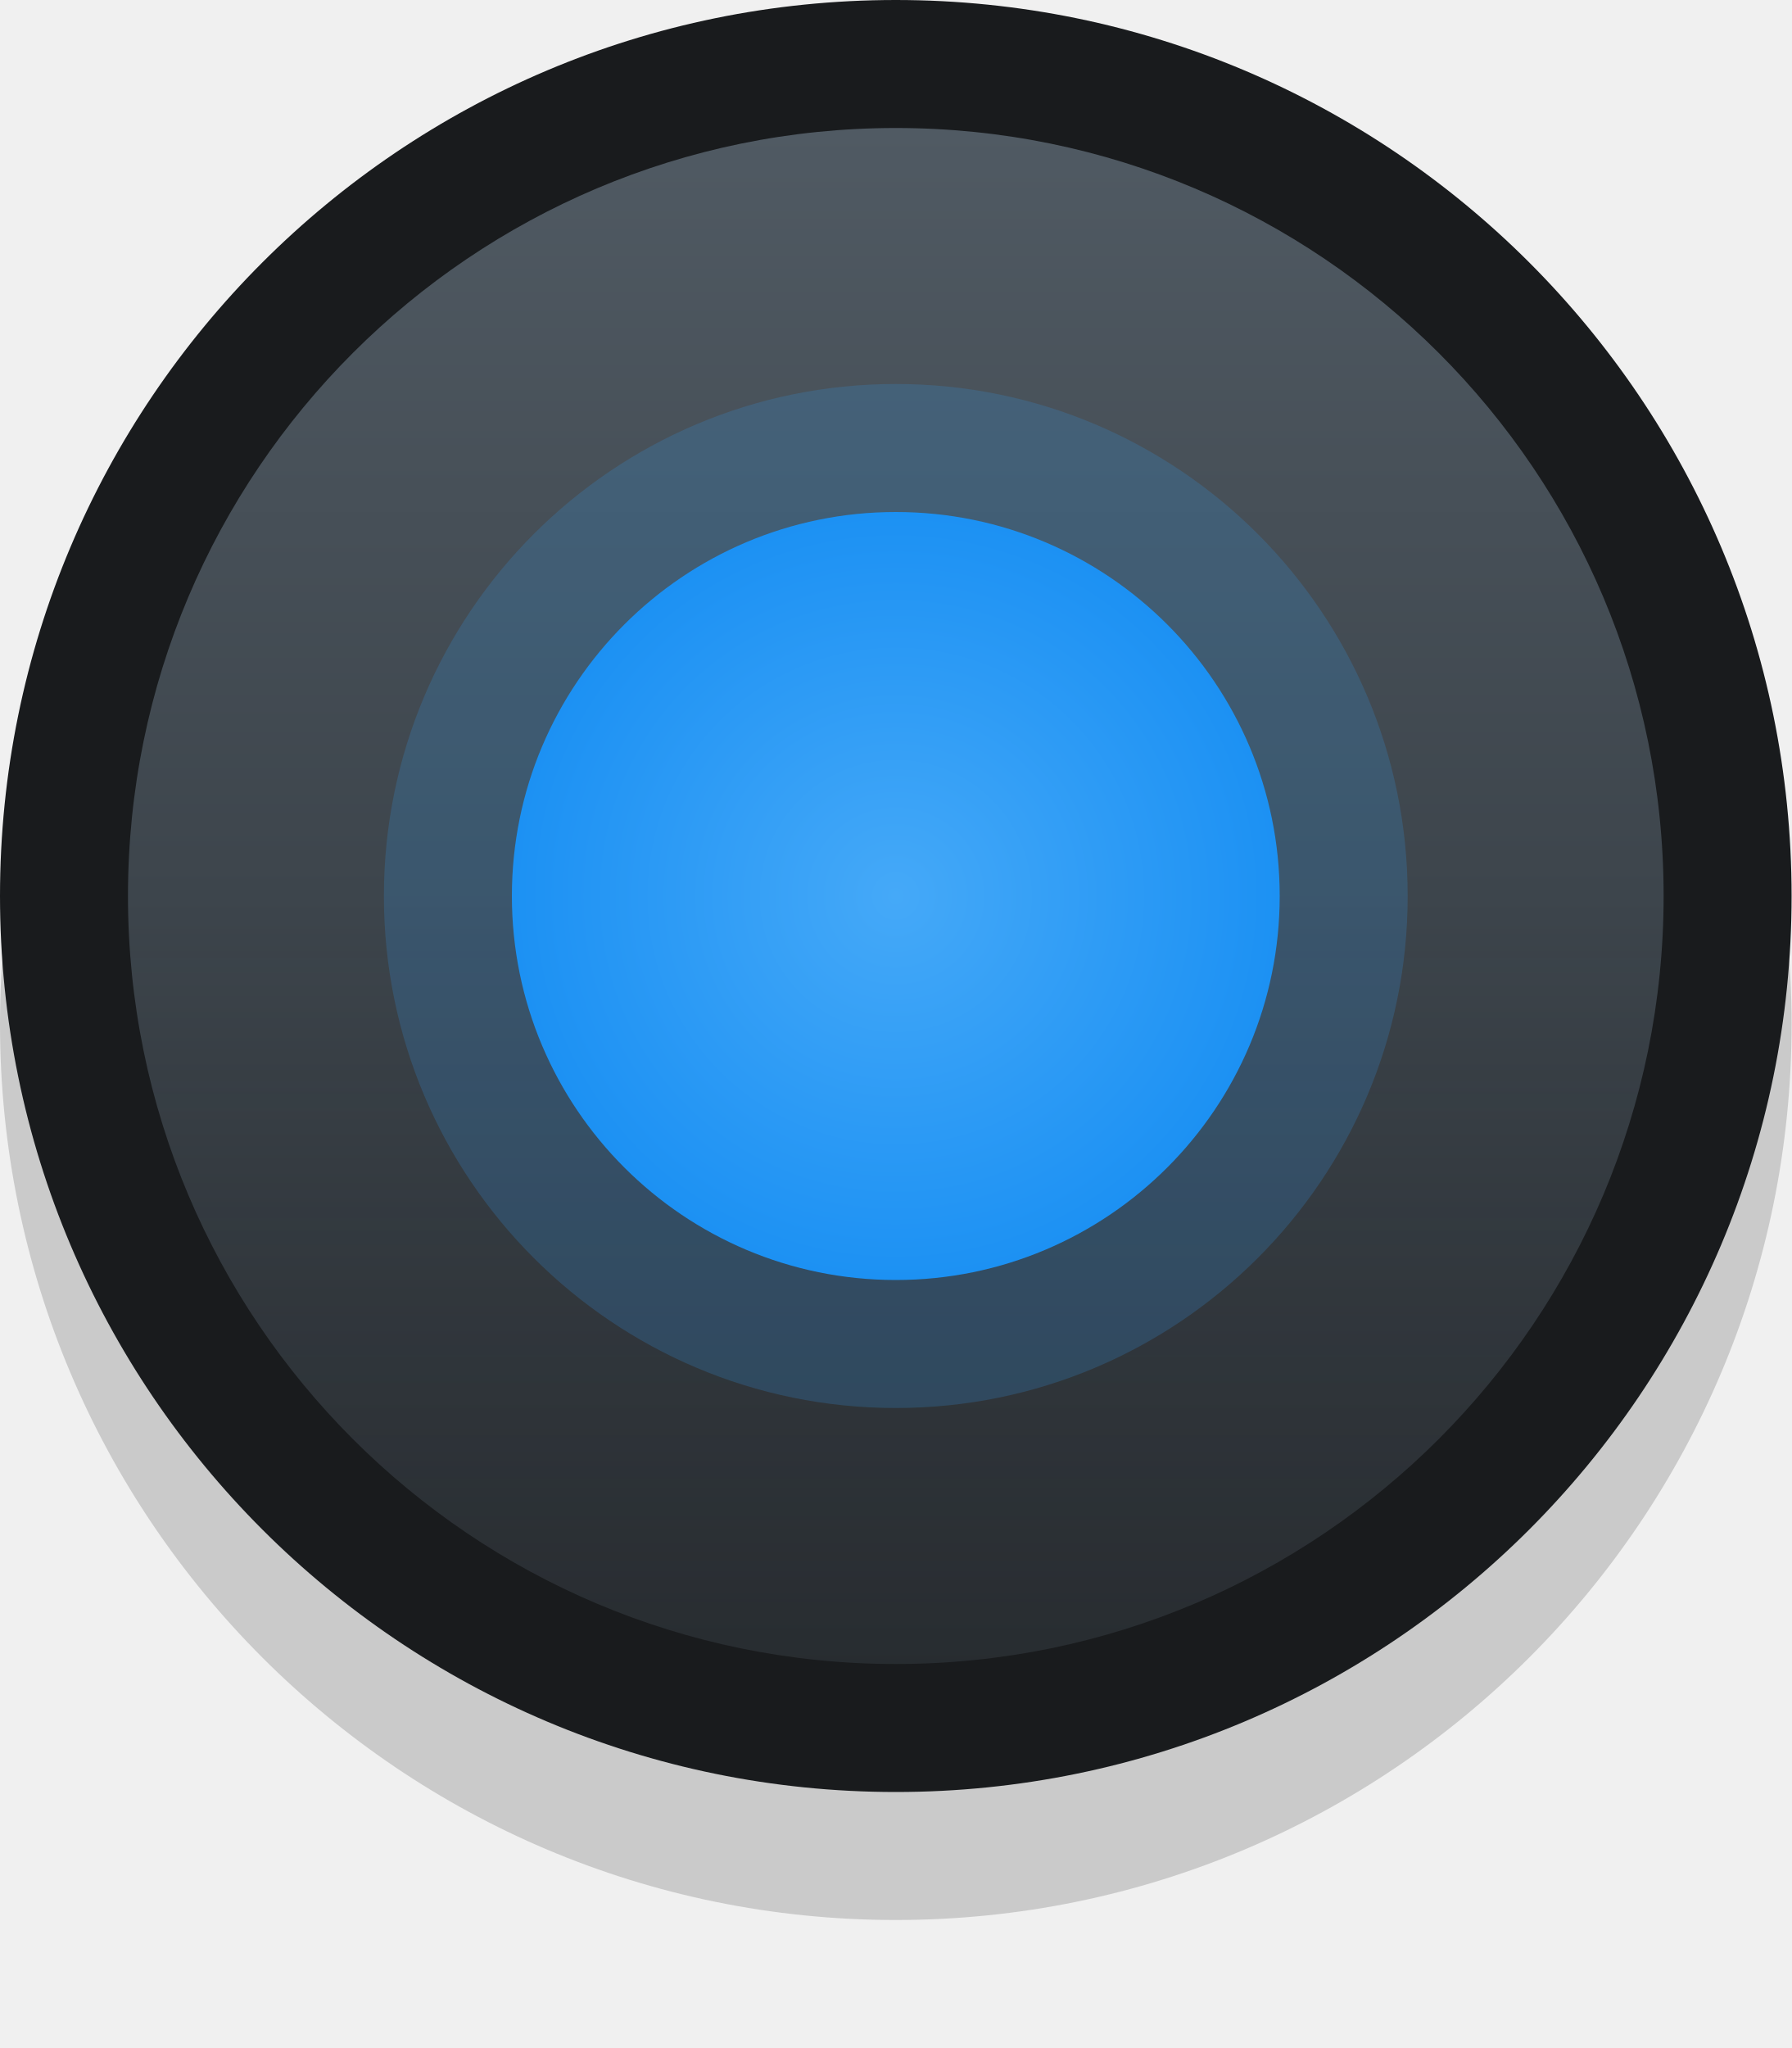
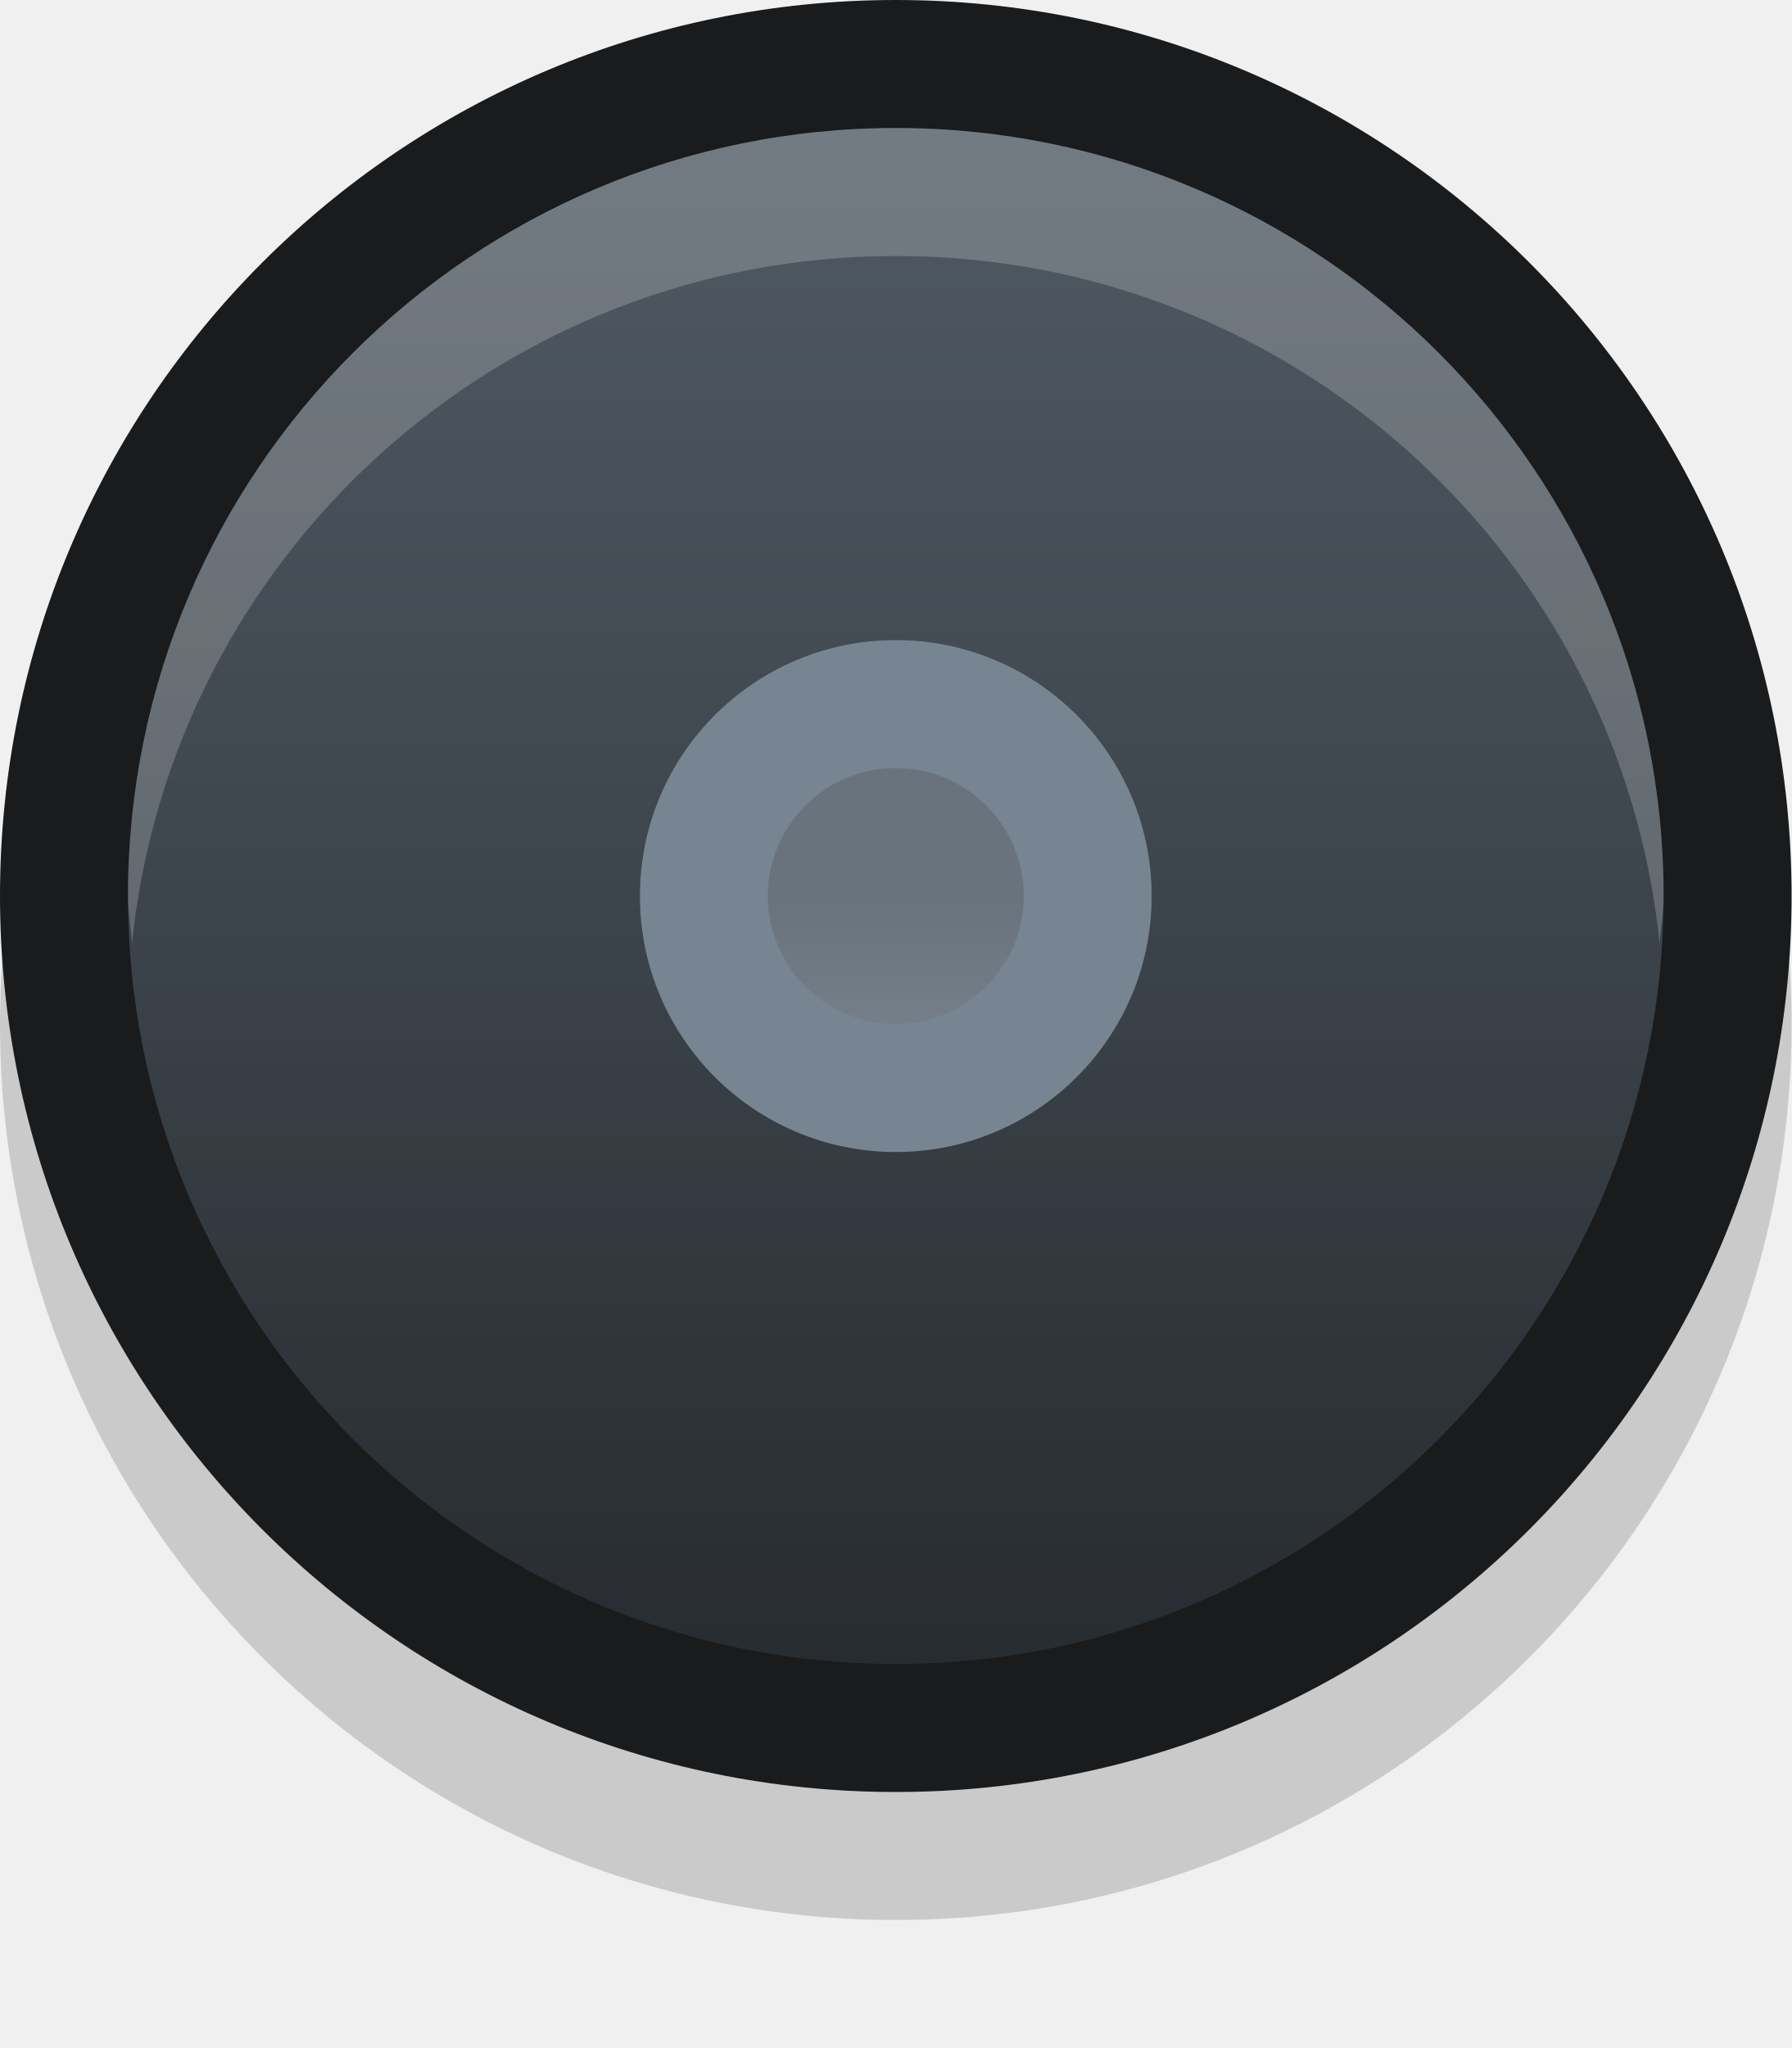
<svg xmlns="http://www.w3.org/2000/svg" xmlns:xlink="http://www.w3.org/1999/xlink" width="14" height="16" id="svg2985" version="1.1">
  <defs id="defs2987">
-     <linearGradient id="linearGradient3771">
-       <stop style="stop-color:#98c4e8;stop-opacity:1" offset="0" id="stop3773" />
-       <stop style="stop-color:#2979bb;stop-opacity:1" offset="1" id="stop3776" />
-     </linearGradient>
    <linearGradient id="linearGradient3814">
-       <stop style="stop-color:#191b1d;stop-opacity:1;" offset="0" id="stop3816" />
-       <stop style="stop-color:#191b1d;stop-opacity:1;" offset="1" id="stop3818" />
+       <stop style="stop-color:#64676c;stop-opacity:1;" offset="0" id="stop3816" />
+       <stop style="stop-color:#aeb0b4;stop-opacity:1;" offset="1" id="stop3818" />
    </linearGradient>
    <linearGradient id="linearGradient3806">
-       <stop style="stop-color:#4594d6;stop-opacity:1" offset="0" id="stop3808" />
-       <stop style="stop-color:#2978ba;stop-opacity:1" offset="1" id="stop3810" />
+       <stop style="stop-color:#4c4c4c;stop-opacity:0.513;" offset="0" id="stop3808" />
+       <stop style="stop-color:#000000;stop-opacity:0.592;" offset="1" id="stop3810" />
    </linearGradient>
    <linearGradient id="linearGradient3773">
-       <stop style="stop-color:#505a63;stop-opacity:1;" offset="0" id="stop3775" />
-       <stop id="stop3769" offset="0.5" style="stop-color:#3d454c;stop-opacity:1;" />
-       <stop style="stop-color:#2c3136;stop-opacity:0.78;" offset="1" id="stop3777" />
+       <stop style="stop-color:#fafafa;stop-opacity:1;" offset="0" id="stop3775" />
+       <stop id="stop3769" offset="0.5" style="stop-color:#f4f4f6;stop-opacity:1;" />
+       <stop style="stop-color:#dcdce0;stop-opacity:1;" offset="1" id="stop3777" />
    </linearGradient>
-     <linearGradient xlink:href="#linearGradient3773" id="linearGradient3779" x1="9" y1="2" x2="9" y2="14" gradientUnits="userSpaceOnUse" />
-     <linearGradient xlink:href="#linearGradient3806" id="linearGradient3812" x1="6" y1="8" x2="10" y2="8" gradientUnits="userSpaceOnUse" />
-     <linearGradient xlink:href="#linearGradient3814" id="linearGradient3820" x1="8" y1="15" x2="8" y2="1" gradientUnits="userSpaceOnUse" />
-     <linearGradient xlink:href="#linearGradient3771" id="linearGradient3778" x1="8" y1="11" x2="8" y2="5" gradientUnits="userSpaceOnUse" />
-     <radialGradient xlink:href="#linearGradient3806-2" id="radialGradient4009" cx="8" cy="8" fx="8" fy="8" r="3" gradientUnits="userSpaceOnUse" />
+     <linearGradient xlink:href="#linearGradient3773-5" id="linearGradient3779" x1="9" y1="2" x2="9" y2="14" gradientUnits="userSpaceOnUse" />
+     <linearGradient xlink:href="#linearGradient3806" id="linearGradient3812" x1="8" y1="10" x2="8" y2="8" gradientUnits="userSpaceOnUse" />
+     <linearGradient xlink:href="#linearGradient3814-7" id="linearGradient3820" x1="8" y1="15" x2="8" y2="1" gradientUnits="userSpaceOnUse" />
+     <linearGradient xlink:href="#linearGradient3806-2" id="linearGradient3812-2" x1="8" y1="10" x2="8" y2="7" gradientUnits="userSpaceOnUse" />
    <linearGradient id="linearGradient3806-2">
-       <stop style="stop-color:#45a9f8;stop-opacity:1;" offset="0" id="stop3808-1" />
-       <stop style="stop-color:#1c91f3;stop-opacity:1;" offset="1" id="stop3810-0" />
+       <stop style="stop-color:#37404b;stop-opacity:0.616;" offset="0" id="stop3808-8" />
+       <stop style="stop-color:#161a1e;stop-opacity:0.441;" offset="1" id="stop3810-0" />
    </linearGradient>
-     <linearGradient y2="5" x2="8" y1="11" x1="8" gradientUnits="userSpaceOnUse" id="linearGradient3990" xlink:href="#linearGradient3806-2-7" />
-     <linearGradient id="linearGradient3806-2-7">
-       <stop style="stop-color:#338ad1;stop-opacity:1;" offset="0" id="stop3808-1-0" />
-       <stop style="stop-color:#3389d1;stop-opacity:1;" offset="1" id="stop3810-0-4" />
+     <linearGradient xlink:href="#linearGradient3773-5" id="linearGradient3779-6" x1="9" y1="2" x2="9" y2="14" gradientUnits="userSpaceOnUse" />
+     <linearGradient id="linearGradient3773-5">
+       <stop style="stop-color:#505a63;stop-opacity:1;" offset="0" id="stop3775-7" />
+       <stop id="stop3769-1" offset="0.5" style="stop-color:#3d454c;stop-opacity:1;" />
+       <stop style="stop-color:#2c3136;stop-opacity:0.78;" offset="1" id="stop3777-2" />
    </linearGradient>
-     <linearGradient y2="5" x2="8" y1="11" x1="8" gradientUnits="userSpaceOnUse" id="linearGradient4031" xlink:href="#linearGradient3806-2-7" />
+     <linearGradient xlink:href="#linearGradient3814-7" id="linearGradient3820-0" x1="8" y1="15" x2="8" y2="1" gradientUnits="userSpaceOnUse" />
+     <linearGradient id="linearGradient3814-7">
+       <stop style="stop-color:#191b1d;stop-opacity:1;" offset="0" id="stop3816-6" />
+       <stop style="stop-color:#191b1d;stop-opacity:1;" offset="1" id="stop3818-0" />
+     </linearGradient>
  </defs>
  <g id="layer1">
-     <path style="fill:#000000;fill-opacity:0.159" id="path3774" d="M 15,9 A 7,7 0 1 1 1,9 7,7 0 1 1 15,9 z" transform="translate(-1,-1)" />
-     <path style="fill:url(#linearGradient3820);fill-opacity:1" id="path3769" d="M 15,8 A 7,7 0 1 1 1,8 7,7 0 1 1 15,8 z" transform="translate(-1,-1)" />
-     <path style="fill:url(#linearGradient3779);fill-opacity:1" id="path3771" d="M 14,8 A 6,6 0 1 1 2,8 6,6 0 1 1 14,8 z" transform="translate(-1,-1)" />
-     <path style="opacity:0.25;fill:url(#linearGradient4031);fill-opacity:1" id="path3783-6-1" d="M 11,8 A 3,3 0 1 1 5,8 3,3 0 1 1 11,8 z" transform="matrix(-1.333333,0,0,-1.333333,17.66667,17.66667)" />
-     <path style="fill:url(#radialGradient4009);fill-opacity:1" id="path3783-6" d="M 11,8 A 3,3 0 1 1 5,8 3,3 0 1 1 11,8 z" transform="matrix(-1,0,0,-1,15,15)" />
+     <path style="fill:#000000;fill-opacity:0.159;opacity:1" id="path3774" d="M 15,9 A 7,7 0 1 1 1,9 7,7 0 1 1 15,9 z" transform="translate(-1,-1)" />
+     <path style="fill:url(#linearGradient3820);fill-opacity:1;opacity:1" id="path3769" d="M 15,8 A 7,7 0 1 1 1,8 7,7 0 1 1 15,8 z" transform="translate(-1,-1)" />
+     <path style="fill:url(#linearGradient3779);fill-opacity:1.0" id="path3771" d="M 14,8 A 6,6 0 1 1 2,8 6,6 0 1 1 14,8 z" transform="translate(-1,-1)" />
+     <path style="fill:url(#linearGradient3812);fill-opacity:1" id="path3785" d="M 10,8 A 2,2 0 1 1 6,8 2,2 0 1 1 10,8 z" transform="translate(-1,-1)" />
+     <path style="opacity:0.2;fill:#ffffff;fill-opacity:1;stroke:#ffffff;stroke-width:0;stroke-linejoin:round;stroke-miterlimit:4;stroke-opacity:1;stroke-dasharray:none;stroke-dashoffset:0" d="M 7,1 C 3.686,1 1,3.686 1,7 1,7.124 1.024,7.252 1.031,7.375 1.339,4.349 3.893,2 7,2 10.107,2 12.661,4.349 12.969,7.375 12.976,7.252 13,7.124 13,7 13,3.686 10.314,1 7,1 z" id="path3773" />
+     <path style="fill:#353e46;fill-opacity:1;stroke:#ffffff;stroke-width:0;stroke-linejoin:round;stroke-miterlimit:4;stroke-opacity:1;stroke-dasharray:none;stroke-dashoffset:0" d="M 7,5 C 5.895,5 5,5.895 5,7 5,8.105 5.895,9 7,9 8.105,9 9,8.105 9,7 9,5.895 8.105,5 7,5 z M 7,6 C 7.552,6 8,6.448 8,7 8,7.552 7.552,8 7,8 6.448,8 6,7.552 6,7 6,6.448 6.448,6 7,6 z" id="path3801" />
+     <path style="opacity:0.479;fill:#bed1e4;fill-opacity:1;stroke:#ffffff;stroke-width:0;stroke-linejoin:round;stroke-miterlimit:4;stroke-opacity:1;stroke-dasharray:none;stroke-dashoffset:0" id="path3017" d="M 9,7 A 2,2 0 1 1 5,7 2,2 0 1 1 9,7 z" />
  </g>
</svg>
